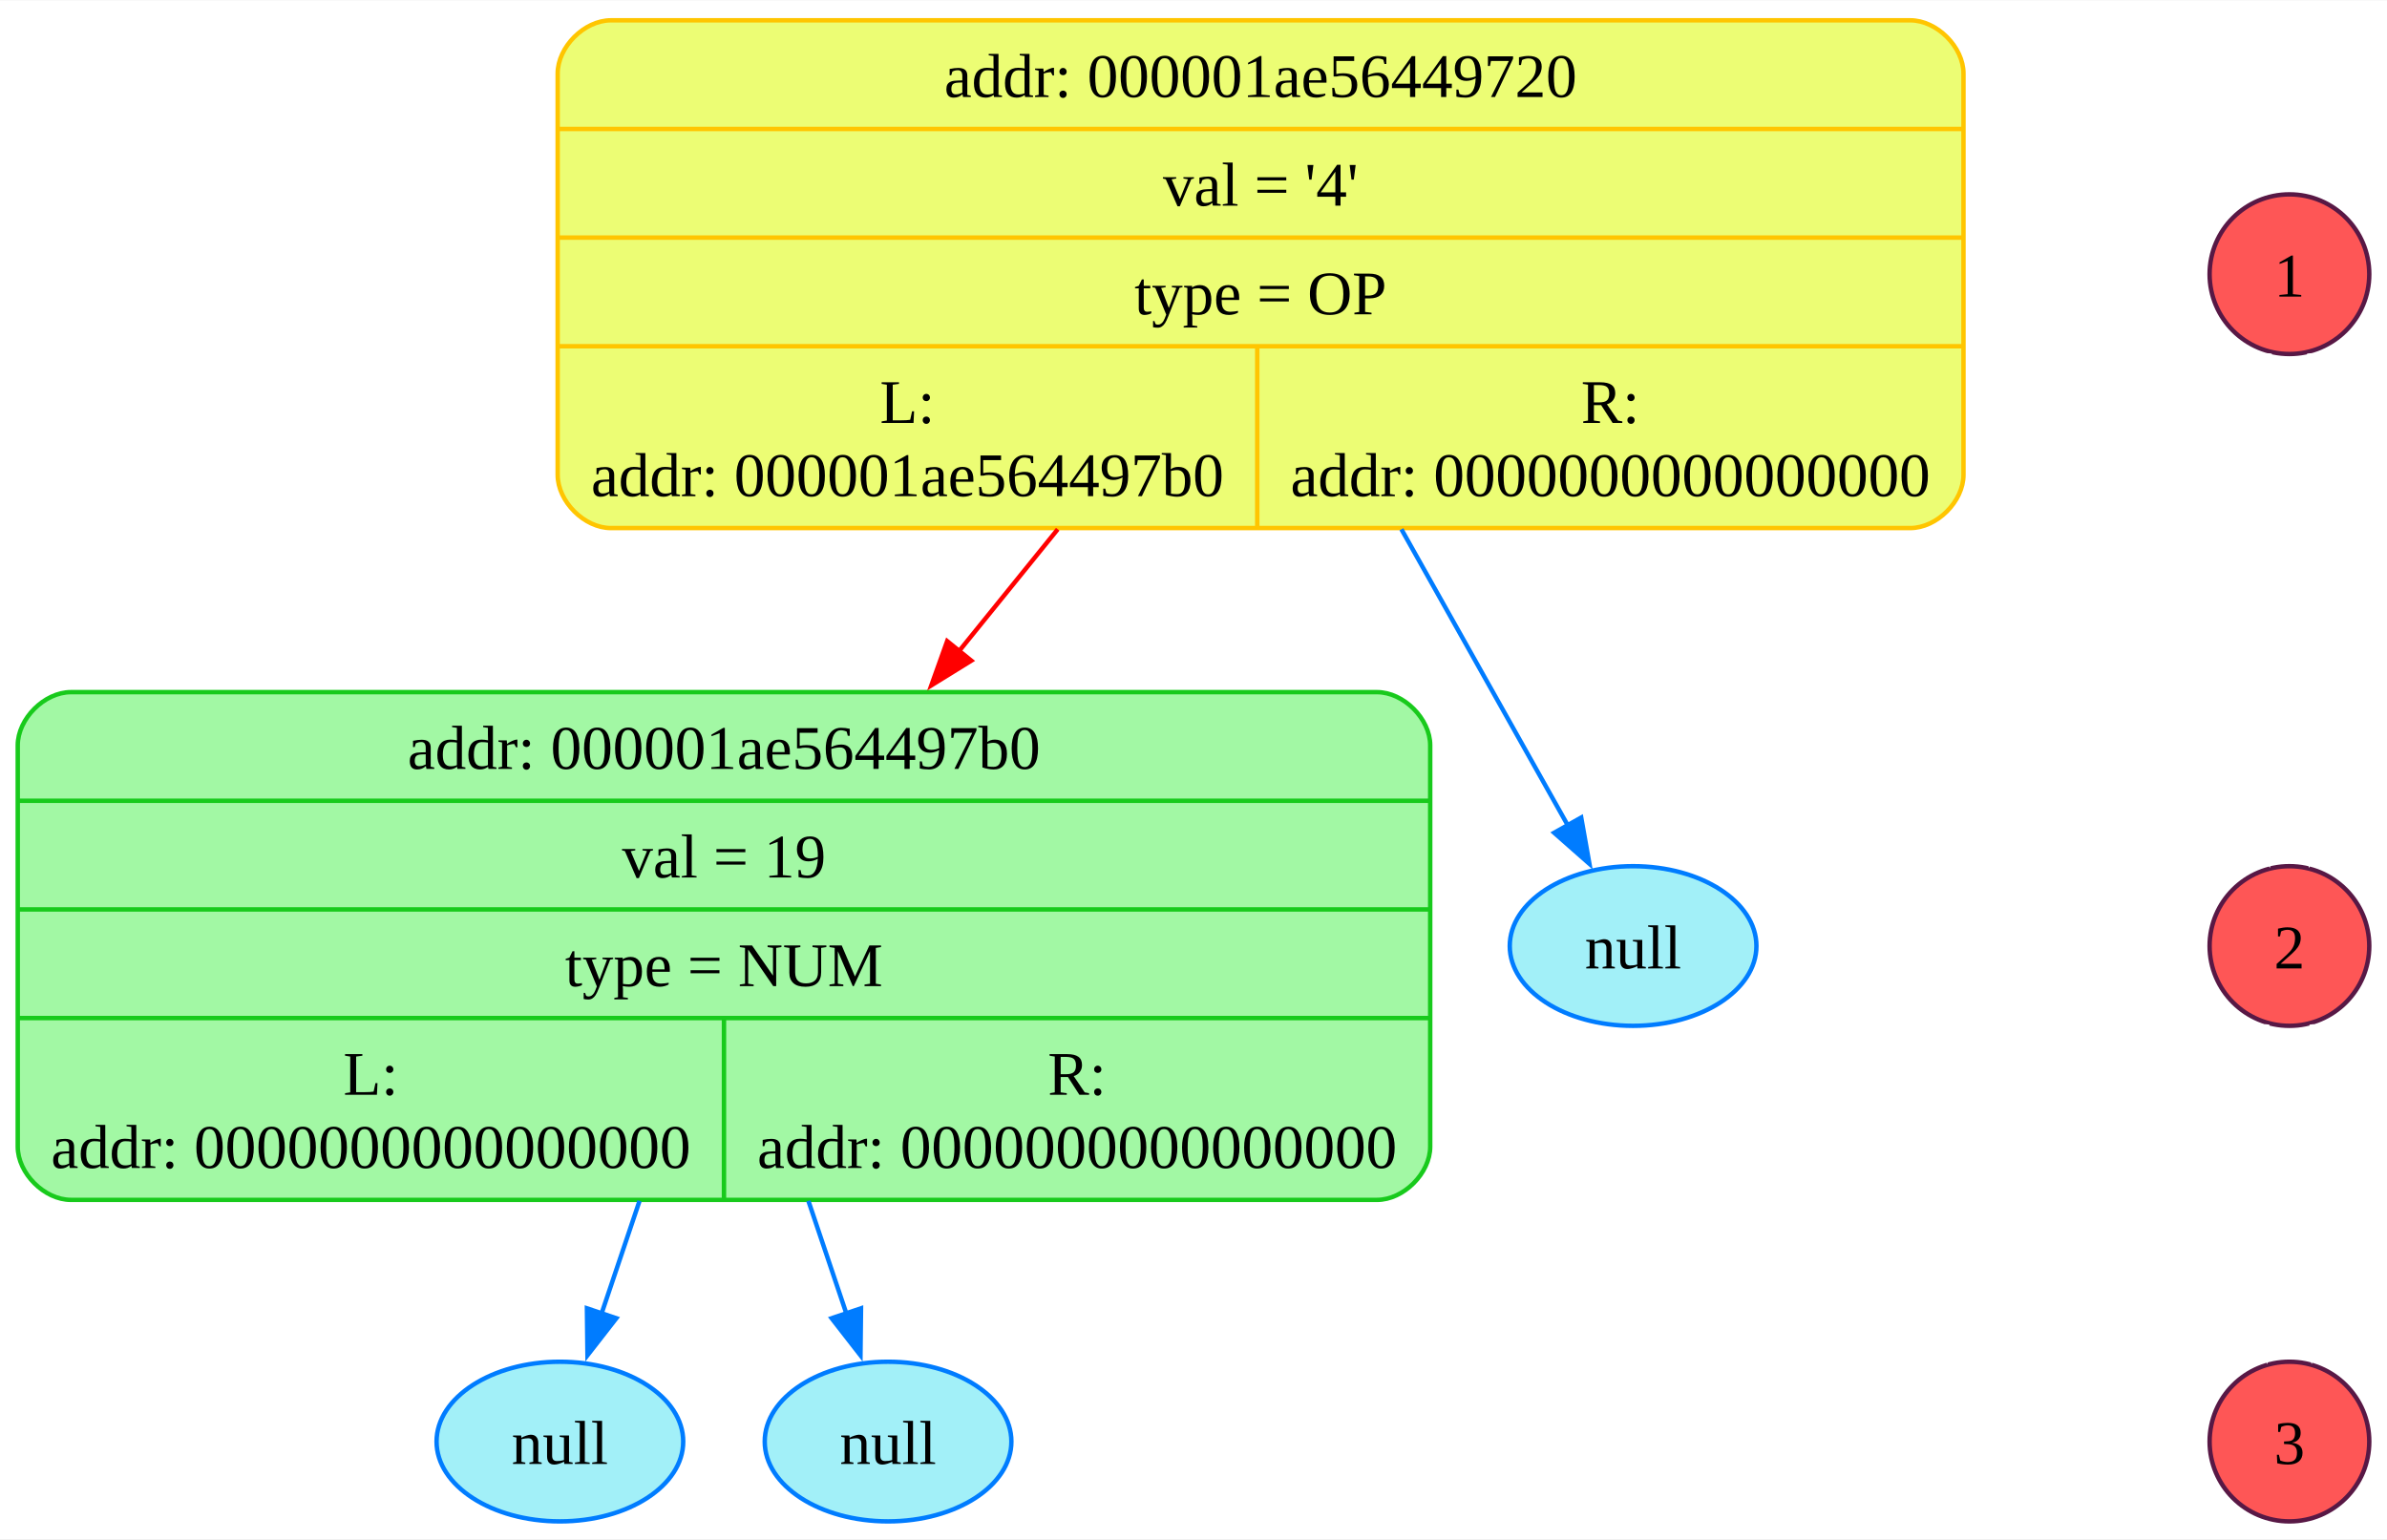
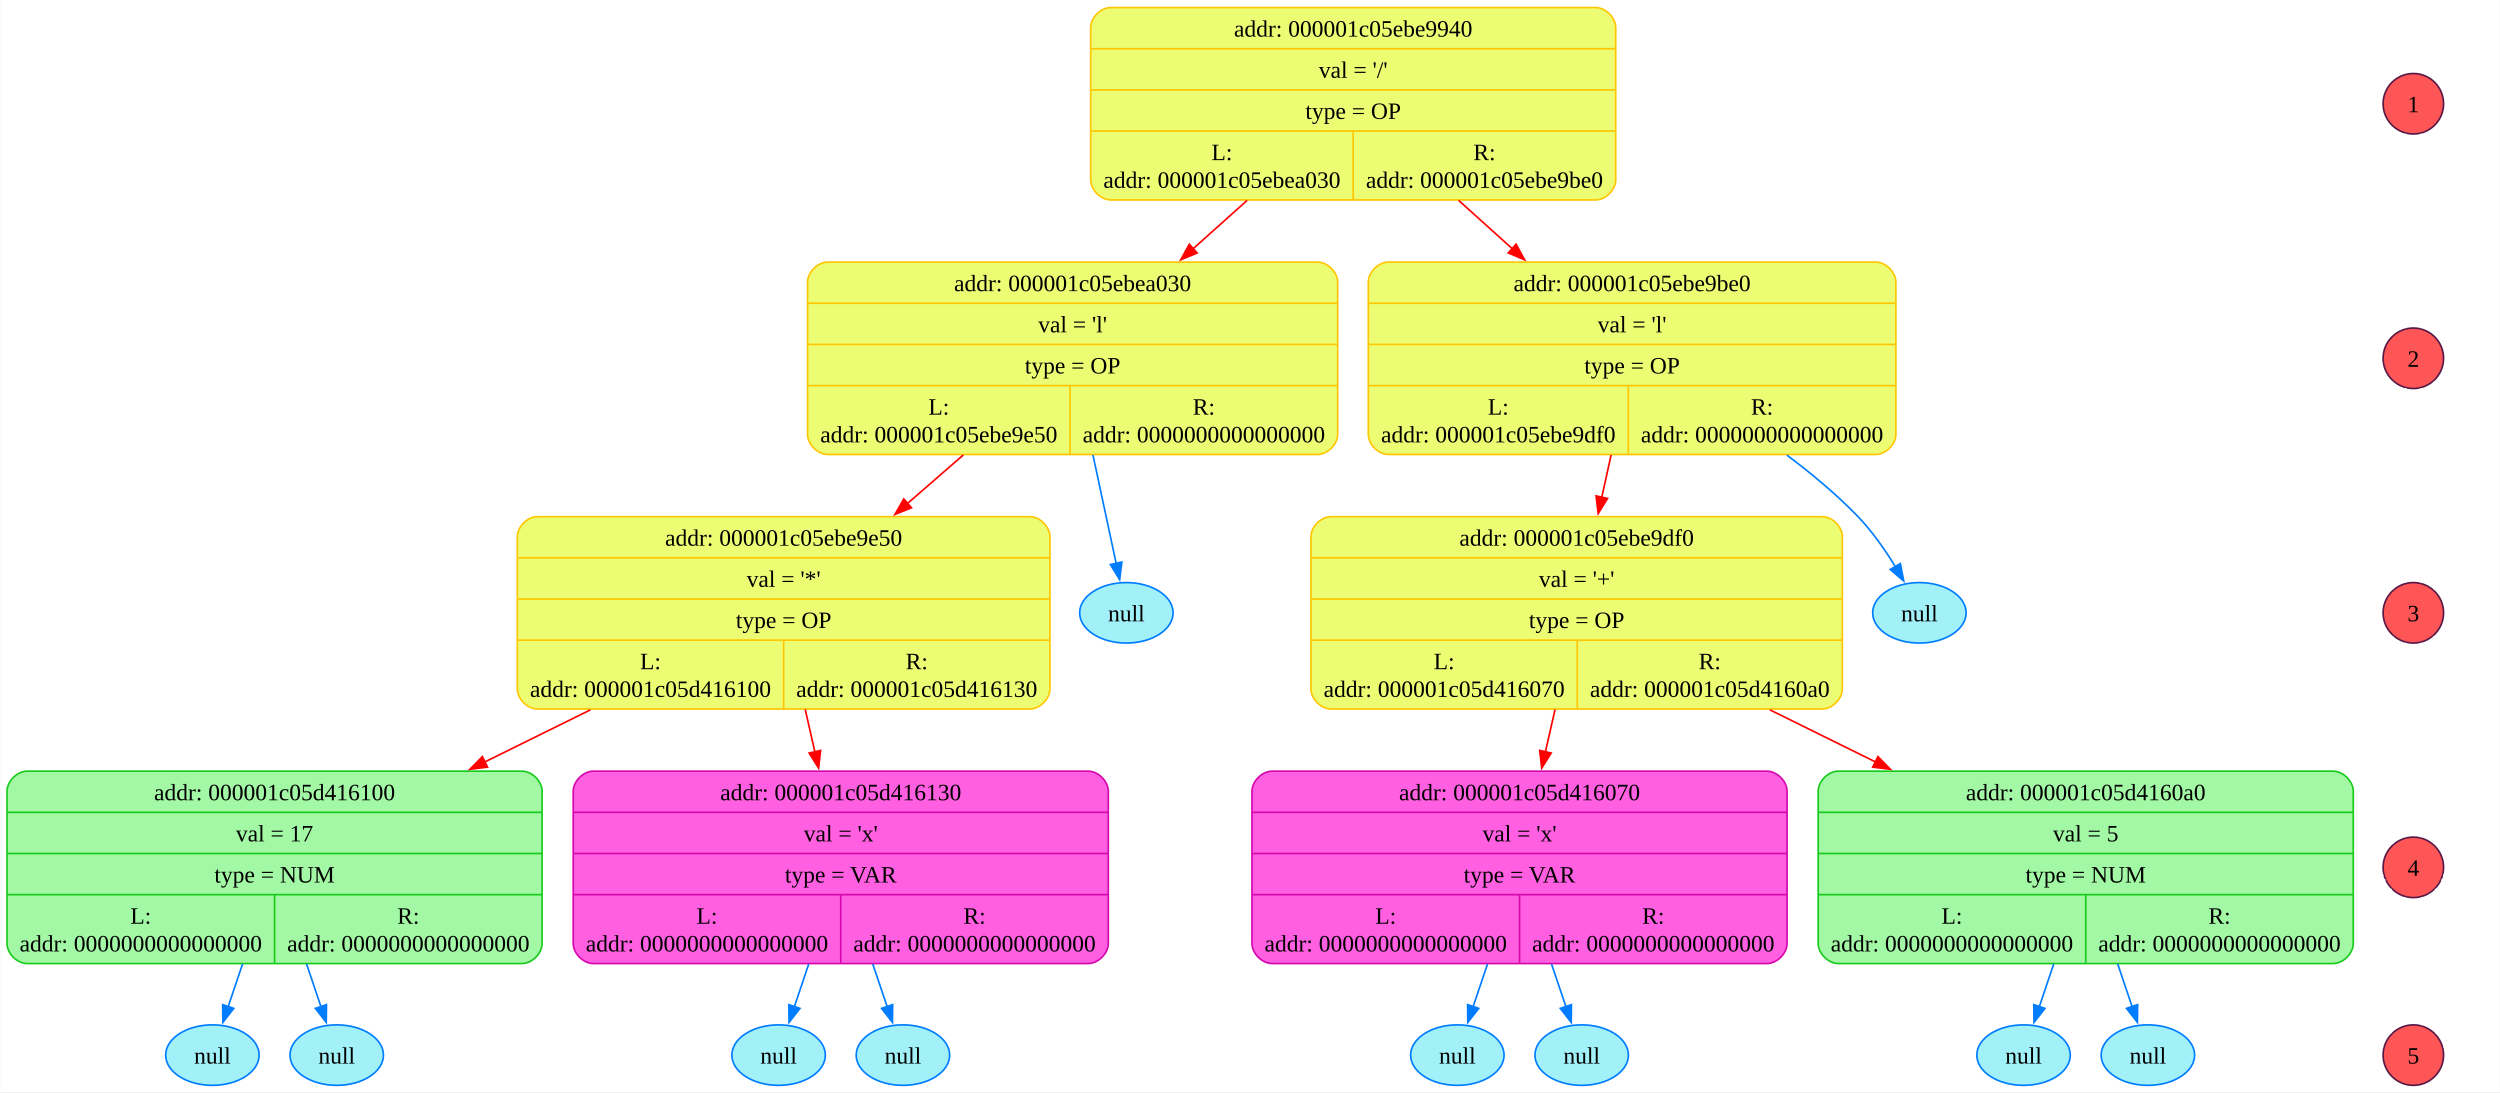
- <svg xmlns="http://www.w3.org/2000/svg" width="538pt" height="347pt" viewBox="0.00 0.00 538.25 347.00">
-   <g id="graph0" class="graph" transform="scale(1 1) rotate(0) translate(4 343)">
-     <polygon fill="white" stroke="none" points="-4,4 -4,-343 534.25,-343 534.25,4 -4,4" />
+ <svg xmlns="http://www.w3.org/2000/svg" width="1488pt" height="650pt" viewBox="0.00 0.00 1487.66 650.00">
+   <g id="graph0" class="graph" transform="scale(1 1) rotate(0) translate(4 646)">
+     <polygon fill="white" stroke="none" points="-4,4 -4,-646 1483.66,-646 1483.66,4 -4,4" />
    <g id="node1" class="node">
-       <path fill="#ecfd74" stroke="#ffc500" d="M133.75,-224C133.75,-224 426.75,-224 426.75,-224 432.75,-224 438.75,-230 438.75,-236 438.75,-236 438.75,-326.5 438.75,-326.5 438.75,-332.5 432.75,-338.5 426.75,-338.5 426.75,-338.5 133.75,-338.5 133.75,-338.5 127.75,-338.5 121.75,-332.5 121.75,-326.5 121.75,-326.5 121.75,-236 121.75,-236 121.75,-230 127.75,-224 133.75,-224" />
-       <text text-anchor="middle" x="280.25" y="-321.2" font-family="Times New Roman,serif" font-size="14.00">addr: 000001ae56449720</text>
-       <polyline fill="none" stroke="#ffc500" points="121.75,-314 438.75,-314" />
-       <text text-anchor="middle" x="280.25" y="-296.7" font-family="Times New Roman,serif" font-size="14.00">val = '4'</text>
-       <polyline fill="none" stroke="#ffc500" points="121.75,-289.5 438.75,-289.5" />
-       <text text-anchor="middle" x="280.25" y="-272.2" font-family="Times New Roman,serif" font-size="14.00">type = OP</text>
-       <polyline fill="none" stroke="#ffc500" points="121.75,-265 438.75,-265" />
-       <text text-anchor="middle" x="200.62" y="-247.7" font-family="Times New Roman,serif" font-size="14.00">L:</text>
-       <text text-anchor="middle" x="200.62" y="-231.2" font-family="Times New Roman,serif" font-size="14.00"> addr: 000001ae564497b0</text>
-       <polyline fill="none" stroke="#ffc500" points="279.5,-224 279.5,-265" />
-       <text text-anchor="middle" x="359.12" y="-247.7" font-family="Times New Roman,serif" font-size="14.00">R: </text>
-       <text text-anchor="middle" x="359.12" y="-231.2" font-family="Times New Roman,serif" font-size="14.00"> addr: 0000000000000000</text>
+       <path fill="#ecfd74" stroke="#ffc500" d="M657,-527C657,-527 945.5,-527 945.5,-527 951.5,-527 957.5,-533 957.5,-539 957.5,-539 957.5,-629.5 957.5,-629.5 957.5,-635.5 951.5,-641.5 945.5,-641.5 945.5,-641.5 657,-641.5 657,-641.5 651,-641.5 645,-635.5 645,-629.5 645,-629.5 645,-539 645,-539 645,-533 651,-527 657,-527" />
+       <text text-anchor="middle" x="801.25" y="-624.2" font-family="Times New Roman,serif" font-size="14.00">addr: 000001c05ebe9940</text>
+       <polyline fill="none" stroke="#ffc500" points="645,-617 957.5,-617" />
+       <text text-anchor="middle" x="801.25" y="-599.7" font-family="Times New Roman,serif" font-size="14.00">val = '/'</text>
+       <polyline fill="none" stroke="#ffc500" points="645,-592.5 957.5,-592.5" />
+       <text text-anchor="middle" x="801.25" y="-575.2" font-family="Times New Roman,serif" font-size="14.00">type = OP</text>
+       <polyline fill="none" stroke="#ffc500" points="645,-568 957.5,-568" />
+       <text text-anchor="middle" x="723.12" y="-550.7" font-family="Times New Roman,serif" font-size="14.00">L:</text>
+       <text text-anchor="middle" x="723.12" y="-534.2" font-family="Times New Roman,serif" font-size="14.00"> addr: 000001c05ebea030</text>
+       <polyline fill="none" stroke="#ffc500" points="801.25,-527 801.25,-568" />
+       <text text-anchor="middle" x="879.38" y="-550.7" font-family="Times New Roman,serif" font-size="14.00">R: </text>
+       <text text-anchor="middle" x="879.38" y="-534.2" font-family="Times New Roman,serif" font-size="14.00"> addr: 000001c05ebe9be0</text>
    </g>
    <g id="node4" class="node">
+       <path fill="#ecfd74" stroke="#ffc500" d="M488.5,-375.5C488.5,-375.5 780,-375.5 780,-375.5 786,-375.5 792,-381.5 792,-387.5 792,-387.5 792,-478 792,-478 792,-484 786,-490 780,-490 780,-490 488.5,-490 488.5,-490 482.5,-490 476.5,-484 476.5,-478 476.5,-478 476.5,-387.5 476.5,-387.5 476.5,-381.5 482.5,-375.5 488.5,-375.5" />
+       <text text-anchor="middle" x="634.25" y="-472.7" font-family="Times New Roman,serif" font-size="14.00">addr: 000001c05ebea030</text>
+       <polyline fill="none" stroke="#ffc500" points="476.5,-465.5 792,-465.5" />
+       <text text-anchor="middle" x="634.25" y="-448.2" font-family="Times New Roman,serif" font-size="14.00">val = 'l'</text>
+       <polyline fill="none" stroke="#ffc500" points="476.5,-441 792,-441" />
+       <text text-anchor="middle" x="634.25" y="-423.7" font-family="Times New Roman,serif" font-size="14.00">type = OP</text>
+       <polyline fill="none" stroke="#ffc500" points="476.5,-416.5 792,-416.5" />
+       <text text-anchor="middle" x="554.62" y="-399.2" font-family="Times New Roman,serif" font-size="14.00">L:</text>
+       <text text-anchor="middle" x="554.62" y="-382.7" font-family="Times New Roman,serif" font-size="14.00"> addr: 000001c05ebe9e50</text>
+       <polyline fill="none" stroke="#ffc500" points="632.75,-375.5 632.75,-416.5" />
+       <text text-anchor="middle" x="712.38" y="-399.2" font-family="Times New Roman,serif" font-size="14.00">R: </text>
+       <text text-anchor="middle" x="712.38" y="-382.7" font-family="Times New Roman,serif" font-size="14.00"> addr: 0000000000000000</text>
+     </g>
+     <g id="edge2" class="edge">
+       <path fill="none" stroke="#ff0000" d="M738.11,-526.73C727.62,-517.34 716.67,-507.53 705.98,-497.96" />
+       <polygon fill="#ff0000" stroke="#ff0000" points="708.39,-495.42 698.6,-491.36 703.72,-500.64 708.39,-495.42" />
+     </g>
+     <g id="node5" class="node">
+       <path fill="#ecfd74" stroke="#ffc500" d="M822.25,-375.5C822.25,-375.5 1112.25,-375.5 1112.25,-375.5 1118.25,-375.5 1124.25,-381.5 1124.25,-387.5 1124.25,-387.5 1124.25,-478 1124.25,-478 1124.25,-484 1118.25,-490 1112.25,-490 1112.25,-490 822.25,-490 822.25,-490 816.25,-490 810.25,-484 810.25,-478 810.25,-478 810.25,-387.5 810.25,-387.5 810.25,-381.5 816.25,-375.5 822.25,-375.5" />
+       <text text-anchor="middle" x="967.25" y="-472.7" font-family="Times New Roman,serif" font-size="14.00">addr: 000001c05ebe9be0</text>
+       <polyline fill="none" stroke="#ffc500" points="810.25,-465.5 1124.25,-465.5" />
+       <text text-anchor="middle" x="967.25" y="-448.2" font-family="Times New Roman,serif" font-size="14.00">val = 'l'</text>
+       <polyline fill="none" stroke="#ffc500" points="810.25,-441 1124.25,-441" />
+       <text text-anchor="middle" x="967.25" y="-423.7" font-family="Times New Roman,serif" font-size="14.00">type = OP</text>
+       <polyline fill="none" stroke="#ffc500" points="810.25,-416.5 1124.25,-416.5" />
+       <text text-anchor="middle" x="887.62" y="-399.2" font-family="Times New Roman,serif" font-size="14.00">L:</text>
+       <text text-anchor="middle" x="887.62" y="-382.7" font-family="Times New Roman,serif" font-size="14.00"> addr: 000001c05ebe9df0</text>
+       <polyline fill="none" stroke="#ffc500" points="965,-375.5 965,-416.5" />
+       <text text-anchor="middle" x="1044.62" y="-399.2" font-family="Times New Roman,serif" font-size="14.00">R: </text>
+       <text text-anchor="middle" x="1044.62" y="-382.7" font-family="Times New Roman,serif" font-size="14.00"> addr: 0000000000000000</text>
+     </g>
+     <g id="edge3" class="edge">
+       <path fill="none" stroke="#ff0000" d="M864.01,-526.73C874.44,-517.34 885.33,-507.53 895.95,-497.96" />
+       <polygon fill="#ff0000" stroke="#ff0000" points="898.19,-500.66 903.28,-491.36 893.51,-495.45 898.19,-500.66" />
+     </g>
+     <g id="node2" class="node">
+       <ellipse fill="#fe5656" stroke="#581845" cx="1432.25" cy="-584.25" rx="18" ry="18" />
+       <text text-anchor="middle" x="1432.25" y="-579.2" font-family="Times New Roman,serif" font-size="14.00">1</text>
+     </g>
+     <g id="node3" class="node">
+       <ellipse fill="#fe5656" stroke="#581845" cx="1432.25" cy="-432.75" rx="18" ry="18" />
+       <text text-anchor="middle" x="1432.25" y="-427.7" font-family="Times New Roman,serif" font-size="14.00">2</text>
+     </g>
+     <g id="edge1" class="edge">
+       <path fill="none" stroke="white" d="M1427.79,-566.39C1425.09,-540.91 1424.78,-492.3 1426.86,-461.53" />
+       <polygon fill="white" stroke="white" points="1430.33,-462.09 1427.69,-451.83 1423.35,-461.49 1430.33,-462.09" />
+     </g>
+     <g id="edge4" class="edge">
+       <path fill="none" stroke="white" d="M1436.71,-566.39C1439.41,-540.91 1439.72,-492.3 1437.64,-461.53" />
+       <polygon fill="white" stroke="white" points="1441.15,-461.49 1436.81,-451.83 1434.17,-462.09 1441.15,-461.49" />
+     </g>
+     <g id="node6" class="node">
+       <ellipse fill="#fe5656" stroke="#581845" cx="1432.25" cy="-281.25" rx="18" ry="18" />
+       <text text-anchor="middle" x="1432.25" y="-276.2" font-family="Times New Roman,serif" font-size="14.00">3</text>
+     </g>
+     <g id="edge5" class="edge">
+       <path fill="none" stroke="white" d="M1420.21,-418.74C1410.46,-393.55 1409.4,-337.76 1417,-305.85" />
+       <polygon fill="white" stroke="white" points="1420.33,-306.94 1419.9,-296.36 1413.64,-304.9 1420.33,-306.94" />
+     </g>
+     <g id="edge8" class="edge">
+       <path fill="none" stroke="white" d="M1427.79,-414.89C1425.09,-389.41 1424.78,-340.8 1426.86,-310.03" />
+       <polygon fill="white" stroke="white" points="1430.33,-310.59 1427.69,-300.33 1423.35,-309.99 1430.33,-310.59" />
+     </g>
+     <g id="edge21" class="edge">
+       <path fill="none" stroke="white" d="M1436.71,-414.89C1439.41,-389.41 1439.72,-340.8 1437.64,-310.03" />
+       <polygon fill="white" stroke="white" points="1441.15,-309.99 1436.81,-300.33 1434.17,-310.59 1441.15,-309.99" />
+     </g>
+     <g id="edge24" class="edge">
+       <path fill="none" stroke="white" d="M1444.29,-418.74C1454.04,-393.55 1455.1,-337.76 1447.5,-305.85" />
+       <polygon fill="white" stroke="white" points="1450.86,-304.9 1444.6,-296.36 1444.17,-306.94 1450.86,-304.9" />
+     </g>
+     <g id="node7" class="node">
+       <path fill="#ecfd74" stroke="#ffc500" d="M315.75,-224C315.75,-224 608.75,-224 608.75,-224 614.75,-224 620.75,-230 620.75,-236 620.75,-236 620.75,-326.5 620.75,-326.5 620.75,-332.5 614.75,-338.5 608.75,-338.5 608.75,-338.5 315.75,-338.5 315.75,-338.5 309.75,-338.5 303.75,-332.5 303.75,-326.5 303.75,-326.5 303.75,-236 303.75,-236 303.75,-230 309.75,-224 315.75,-224" />
+       <text text-anchor="middle" x="462.25" y="-321.2" font-family="Times New Roman,serif" font-size="14.00">addr: 000001c05ebe9e50</text>
+       <polyline fill="none" stroke="#ffc500" points="303.75,-314 620.75,-314" />
+       <text text-anchor="middle" x="462.25" y="-296.7" font-family="Times New Roman,serif" font-size="14.00">val = '*'</text>
+       <polyline fill="none" stroke="#ffc500" points="303.75,-289.5 620.75,-289.5" />
+       <text text-anchor="middle" x="462.25" y="-272.2" font-family="Times New Roman,serif" font-size="14.00">type = OP</text>
+       <polyline fill="none" stroke="#ffc500" points="303.75,-265 620.75,-265" />
+       <text text-anchor="middle" x="383" y="-247.7" font-family="Times New Roman,serif" font-size="14.00">L:</text>
+       <text text-anchor="middle" x="383" y="-231.2" font-family="Times New Roman,serif" font-size="14.00"> addr: 000001c05d416100</text>
+       <polyline fill="none" stroke="#ffc500" points="462.25,-224 462.25,-265" />
+       <text text-anchor="middle" x="541.5" y="-247.7" font-family="Times New Roman,serif" font-size="14.00">R: </text>
+       <text text-anchor="middle" x="541.5" y="-231.2" font-family="Times New Roman,serif" font-size="14.00"> addr: 000001c05d416130</text>
+     </g>
+     <g id="edge6" class="edge">
+       <path fill="none" stroke="#ff0000" d="M569.22,-375.23C558.31,-365.74 546.91,-355.84 535.8,-346.18" />
+       <polygon fill="#ff0000" stroke="#ff0000" points="538.35,-343.76 528.51,-339.84 533.76,-349.04 538.35,-343.76" />
+     </g>
+     <g id="node8" class="node">
+       <ellipse fill="#a2f0f8" stroke="#007cff" cx="666.25" cy="-281.25" rx="27.81" ry="18" />
+       <text text-anchor="middle" x="666.25" y="-276.2" font-family="Times New Roman,serif" font-size="14.00"> null</text>
+     </g>
+     <g id="edge7" class="edge">
+       <path fill="none" stroke="#007cff" d="M646.35,-375.23C651.08,-353.12 656.3,-328.74 660.2,-310.49" />
+       <polygon fill="#007cff" stroke="#007cff" points="663.58,-311.47 662.25,-300.95 656.73,-310 663.58,-311.47" />
+     </g>
+     <g id="node17" class="node">
+       <path fill="#ecfd74" stroke="#ffc500" d="M788.12,-224C788.12,-224 1080.38,-224 1080.38,-224 1086.38,-224 1092.38,-230 1092.38,-236 1092.38,-236 1092.38,-326.5 1092.38,-326.5 1092.38,-332.5 1086.38,-338.5 1080.38,-338.5 1080.38,-338.5 788.12,-338.5 788.12,-338.5 782.12,-338.5 776.12,-332.5 776.12,-326.5 776.12,-326.5 776.12,-236 776.12,-236 776.12,-230 782.12,-224 788.12,-224" />
+       <text text-anchor="middle" x="934.25" y="-321.2" font-family="Times New Roman,serif" font-size="14.00">addr: 000001c05ebe9df0</text>
+       <polyline fill="none" stroke="#ffc500" points="776.12,-314 1092.38,-314" />
+       <text text-anchor="middle" x="934.25" y="-296.7" font-family="Times New Roman,serif" font-size="14.00">val = '+'</text>
+       <polyline fill="none" stroke="#ffc500" points="776.12,-289.5 1092.38,-289.5" />
+       <text text-anchor="middle" x="934.25" y="-272.2" font-family="Times New Roman,serif" font-size="14.00">type = OP</text>
+       <polyline fill="none" stroke="#ffc500" points="776.12,-265 1092.38,-265" />
+       <text text-anchor="middle" x="855.38" y="-247.7" font-family="Times New Roman,serif" font-size="14.00">L:</text>
+       <text text-anchor="middle" x="855.38" y="-231.2" font-family="Times New Roman,serif" font-size="14.00"> addr: 000001c05d416070</text>
+       <polyline fill="none" stroke="#ffc500" points="934.62,-224 934.62,-265" />
+       <text text-anchor="middle" x="1013.5" y="-247.7" font-family="Times New Roman,serif" font-size="14.00">R: </text>
+       <text text-anchor="middle" x="1013.5" y="-231.2" font-family="Times New Roman,serif" font-size="14.00"> addr: 000001c05d4160a0</text>
+     </g>
+     <g id="edge22" class="edge">
+       <path fill="none" stroke="#ff0000" d="M954.77,-375.23C952.95,-366.95 951.05,-358.35 949.18,-349.88" />
+       <polygon fill="#ff0000" stroke="#ff0000" points="952.64,-349.34 947.07,-340.33 945.81,-350.85 952.64,-349.34" />
+     </g>
+     <g id="node18" class="node">
+       <ellipse fill="#a2f0f8" stroke="#007cff" cx="1138.25" cy="-281.25" rx="27.81" ry="18" />
+       <text text-anchor="middle" x="1138.25" y="-276.2" font-family="Times New Roman,serif" font-size="14.00"> null</text>
+     </g>
+     <g id="edge23" class="edge">
+       <path fill="none" stroke="#007cff" d="M1059.36,-375.13C1074.17,-364.07 1088.72,-351.88 1101.25,-339 1109.98,-330.02 1117.85,-318.69 1124.07,-308.52" />
+       <polygon fill="#007cff" stroke="#007cff" points="1126.92,-310.57 1128.94,-300.17 1120.88,-307.05 1126.92,-310.57" />
+     </g>
+     <g id="node9" class="node">
+       <ellipse fill="#fe5656" stroke="#581845" cx="1432.25" cy="-129.75" rx="18" ry="18" />
+       <text text-anchor="middle" x="1432.25" y="-124.7" font-family="Times New Roman,serif" font-size="14.00">4</text>
+     </g>
+     <g id="edge9" class="edge">
+       <path fill="none" stroke="white" d="M1420.21,-267.24C1410.46,-242.05 1409.4,-186.26 1417,-154.35" />
+       <polygon fill="white" stroke="white" points="1420.33,-155.44 1419.9,-144.86 1413.64,-153.4 1420.33,-155.44" />
+     </g>
+     <g id="edge12" class="edge">
+       <path fill="none" stroke="white" d="M1427.79,-263.39C1425.09,-237.91 1424.78,-189.3 1426.86,-158.53" />
+       <polygon fill="white" stroke="white" points="1430.33,-159.09 1427.69,-148.83 1423.35,-158.49 1430.33,-159.09" />
+     </g>
+     <g id="edge25" class="edge">
+       <path fill="none" stroke="white" d="M1436.71,-263.39C1439.41,-237.91 1439.72,-189.3 1437.64,-158.53" />
+       <polygon fill="white" stroke="white" points="1441.15,-158.49 1436.81,-148.83 1434.17,-159.09 1441.15,-158.49" />
+     </g>
+     <g id="edge28" class="edge">
+       <path fill="none" stroke="white" d="M1444.29,-267.24C1454.04,-242.05 1455.1,-186.26 1447.5,-154.35" />
+       <polygon fill="white" stroke="white" points="1450.86,-153.4 1444.6,-144.86 1444.17,-155.44 1450.86,-153.4" />
+     </g>
+     <g id="node10" class="node">
      <path fill="#a2f8a4" stroke="#18ca1c" d="M12,-72.5C12,-72.5 306.5,-72.5 306.5,-72.5 312.5,-72.5 318.5,-78.5 318.5,-84.5 318.5,-84.5 318.5,-175 318.5,-175 318.5,-181 312.5,-187 306.5,-187 306.5,-187 12,-187 12,-187 6,-187 0,-181 0,-175 0,-175 0,-84.5 0,-84.5 0,-78.5 6,-72.5 12,-72.5" />
-       <text text-anchor="middle" x="159.25" y="-169.7" font-family="Times New Roman,serif" font-size="14.00">addr: 000001ae564497b0</text>
+       <text text-anchor="middle" x="159.25" y="-169.7" font-family="Times New Roman,serif" font-size="14.00">addr: 000001c05d416100</text>
      <polyline fill="none" stroke="#18ca1c" points="0,-162.5 318.5,-162.5" />
-       <text text-anchor="middle" x="159.25" y="-145.2" font-family="Times New Roman,serif" font-size="14.00">val = 19</text>
+       <text text-anchor="middle" x="159.25" y="-145.2" font-family="Times New Roman,serif" font-size="14.00">val = 17</text>
      <polyline fill="none" stroke="#18ca1c" points="0,-138 318.5,-138" />
      <text text-anchor="middle" x="159.25" y="-120.7" font-family="Times New Roman,serif" font-size="14.00">type = NUM</text>
      <polyline fill="none" stroke="#18ca1c" points="0,-113.5 318.5,-113.5" />
      <text text-anchor="middle" x="79.62" y="-96.2" font-family="Times New Roman,serif" font-size="14.00">L:</text>
      <text text-anchor="middle" x="79.62" y="-79.7" font-family="Times New Roman,serif" font-size="14.00"> addr: 0000000000000000</text>
      <polyline fill="none" stroke="#18ca1c" points="159.25,-72.5 159.25,-113.5" />
      <text text-anchor="middle" x="238.88" y="-96.2" font-family="Times New Roman,serif" font-size="14.00">R: </text>
      <text text-anchor="middle" x="238.88" y="-79.7" font-family="Times New Roman,serif" font-size="14.00"> addr: 0000000000000000</text>
    </g>
-     <g id="edge2" class="edge">
-       <path fill="none" stroke="#ff0000" d="M234.51,-223.73C227.2,-214.71 219.59,-205.31 212.14,-196.1" />
-       <polygon fill="#ff0000" stroke="#ff0000" points="215.02,-194.1 206.01,-188.53 209.58,-198.5 215.02,-194.1" />
-     </g>
-     <g id="node5" class="node">
-       <ellipse fill="#a2f0f8" stroke="#007cff" cx="364.25" cy="-129.75" rx="27.81" ry="18" />
-       <text text-anchor="middle" x="364.25" y="-124.7" font-family="Times New Roman,serif" font-size="14.00"> null</text>
-     </g>
-     <g id="edge3" class="edge">
-       <path fill="none" stroke="#007cff" d="M312.01,-223.73C324.9,-200.78 339.17,-175.39 349.53,-156.95" />
-       <polygon fill="#007cff" stroke="#007cff" points="352.55,-158.72 354.4,-148.29 346.45,-155.29 352.55,-158.72" />
-     </g>
-     <g id="node2" class="node">
-       <ellipse fill="#fe5656" stroke="#581845" cx="512.25" cy="-281.25" rx="18" ry="18" />
-       <text text-anchor="middle" x="512.25" y="-276.2" font-family="Times New Roman,serif" font-size="14.00">1</text>
-     </g>
-     <g id="node3" class="node">
-       <ellipse fill="#fe5656" stroke="#581845" cx="512.25" cy="-129.75" rx="18" ry="18" />
-       <text text-anchor="middle" x="512.25" y="-124.7" font-family="Times New Roman,serif" font-size="14.00">2</text>
-     </g>
-     <g id="edge1" class="edge">
-       <path fill="none" stroke="white" d="M507.79,-263.39C505.09,-237.91 504.78,-189.3 506.86,-158.53" />
-       <polygon fill="white" stroke="white" points="510.33,-159.09 507.69,-148.83 503.35,-158.49 510.33,-159.09" />
-     </g>
-     <g id="edge4" class="edge">
-       <path fill="none" stroke="white" d="M516.71,-263.39C519.41,-237.91 519.72,-189.3 517.64,-158.53" />
-       <polygon fill="white" stroke="white" points="521.15,-158.49 516.81,-148.83 514.17,-159.09 521.15,-158.49" />
-     </g>
-     <g id="node6" class="node">
-       <ellipse fill="#fe5656" stroke="#581845" cx="512.25" cy="-18" rx="18" ry="18" />
-       <text text-anchor="middle" x="512.25" y="-12.95" font-family="Times New Roman,serif" font-size="14.00">3</text>
-     </g>
-     <g id="edge5" class="edge">
-       <path fill="none" stroke="white" d="M507.24,-112.08C505.29,-94.74 504.98,-67.28 506.3,-46.68" />
-       <polygon fill="white" stroke="white" points="509.76,-47.24 507.13,-36.97 502.79,-46.64 509.76,-47.24" />
-     </g>
-     <g id="edge8" class="edge">
-       <path fill="none" stroke="white" d="M517.26,-112.08C519.21,-94.74 519.52,-67.28 518.2,-46.68" />
-       <polygon fill="white" stroke="white" points="521.71,-46.64 517.37,-36.97 514.74,-47.24 521.71,-46.64" />
-     </g>
-     <g id="node7" class="node">
+     <g id="edge10" class="edge">
+       <path fill="none" stroke="#ff0000" d="M347.27,-223.52C326.69,-213.37 305.16,-202.74 284.32,-192.46" />
+       <polygon fill="#ff0000" stroke="#ff0000" points="286.03,-189.4 275.51,-188.11 282.93,-195.68 286.03,-189.4" />
+     </g>
+     <g id="node11" class="node">
+       <path fill="#ff5fe0" stroke="#d408ac" d="M349,-72.5C349,-72.5 643.5,-72.5 643.5,-72.5 649.5,-72.5 655.5,-78.5 655.5,-84.5 655.5,-84.5 655.5,-175 655.5,-175 655.5,-181 649.5,-187 643.5,-187 643.5,-187 349,-187 349,-187 343,-187 337,-181 337,-175 337,-175 337,-84.5 337,-84.5 337,-78.5 343,-72.5 349,-72.5" />
+       <text text-anchor="middle" x="496.25" y="-169.7" font-family="Times New Roman,serif" font-size="14.00">addr: 000001c05d416130</text>
+       <polyline fill="none" stroke="#d408ac" points="337,-162.5 655.5,-162.5" />
+       <text text-anchor="middle" x="496.25" y="-145.2" font-family="Times New Roman,serif" font-size="14.00">val = 'x'</text>
+       <polyline fill="none" stroke="#d408ac" points="337,-138 655.5,-138" />
+       <text text-anchor="middle" x="496.25" y="-120.7" font-family="Times New Roman,serif" font-size="14.00">type = VAR</text>
+       <polyline fill="none" stroke="#d408ac" points="337,-113.5 655.5,-113.5" />
+       <text text-anchor="middle" x="416.62" y="-96.2" font-family="Times New Roman,serif" font-size="14.00">L:</text>
+       <text text-anchor="middle" x="416.62" y="-79.7" font-family="Times New Roman,serif" font-size="14.00"> addr: 0000000000000000</text>
+       <polyline fill="none" stroke="#d408ac" points="496.25,-72.5 496.25,-113.5" />
+       <text text-anchor="middle" x="575.88" y="-96.2" font-family="Times New Roman,serif" font-size="14.00">R: </text>
+       <text text-anchor="middle" x="575.88" y="-79.7" font-family="Times New Roman,serif" font-size="14.00"> addr: 0000000000000000</text>
+     </g>
+     <g id="edge11" class="edge">
+       <path fill="none" stroke="#ff0000" d="M475.1,-223.73C476.99,-215.45 478.94,-206.85 480.87,-198.38" />
+       <polygon fill="#ff0000" stroke="#ff0000" points="484.24,-199.35 483.04,-188.83 477.41,-197.8 484.24,-199.35" />
+     </g>
+     <g id="node12" class="node">
+       <ellipse fill="#fe5656" stroke="#581845" cx="1432.25" cy="-18" rx="18" ry="18" />
+       <text text-anchor="middle" x="1432.25" y="-12.95" font-family="Times New Roman,serif" font-size="14.00">5</text>
+     </g>
+     <g id="edge13" class="edge">
+       <path fill="none" stroke="white" d="M1414.42,-125.35C1378.69,-110.46 1375.51,-50.84 1404.87,-27.98" />
+       <polygon fill="white" stroke="white" points="1406.32,-31.18 1413.21,-23.13 1402.8,-25.13 1406.32,-31.18" />
+     </g>
+     <g id="edge16" class="edge">
+       <path fill="none" stroke="white" d="M1415.56,-122.53C1395.64,-105.64 1393.16,-58.49 1408.14,-34.08" />
+       <polygon fill="white" stroke="white" points="1410.66,-36.52 1414.35,-26.59 1405.27,-32.05 1410.66,-36.52" />
+     </g>
+     <g id="edge17" class="edge">
+       <path fill="none" stroke="white" d="M1419.14,-117C1411.02,-99.02 1409.83,-64.32 1415.55,-41.42" />
+       <polygon fill="white" stroke="white" points="1418.82,-42.69 1418.69,-32.09 1412.18,-40.45 1418.82,-42.69" />
+     </g>
+     <g id="edge20" class="edge">
+       <path fill="none" stroke="white" d="M1427.24,-112.08C1425.29,-94.74 1424.98,-67.28 1426.3,-46.68" />
+       <polygon fill="white" stroke="white" points="1429.76,-47.24 1427.13,-36.97 1422.79,-46.64 1429.76,-47.24" />
+     </g>
+     <g id="edge29" class="edge">
+       <path fill="none" stroke="white" d="M1437.26,-112.08C1439.21,-94.74 1439.52,-67.28 1438.2,-46.68" />
+       <polygon fill="white" stroke="white" points="1441.71,-46.64 1437.37,-36.97 1434.74,-47.24 1441.71,-46.64" />
+     </g>
+     <g id="edge32" class="edge">
+       <path fill="none" stroke="white" d="M1445.36,-117C1453.48,-99.02 1454.67,-64.32 1448.95,-41.42" />
+       <polygon fill="white" stroke="white" points="1452.32,-40.45 1445.81,-32.09 1445.68,-42.69 1452.32,-40.45" />
+     </g>
+     <g id="edge33" class="edge">
+       <path fill="none" stroke="white" d="M1448.94,-122.53C1468.86,-105.64 1471.34,-58.49 1456.36,-34.08" />
+       <polygon fill="white" stroke="white" points="1459.23,-32.05 1450.15,-26.59 1453.84,-36.52 1459.23,-32.05" />
+     </g>
+     <g id="edge36" class="edge">
+       <path fill="none" stroke="white" d="M1450.08,-125.35C1485.81,-110.46 1488.99,-50.84 1459.63,-27.98" />
+       <polygon fill="white" stroke="white" points="1461.7,-25.13 1451.29,-23.13 1458.18,-31.18 1461.7,-25.13" />
+     </g>
+     <g id="node13" class="node">
      <ellipse fill="#a2f0f8" stroke="#007cff" cx="122.25" cy="-18" rx="27.81" ry="18" />
      <text text-anchor="middle" x="122.25" y="-12.95" font-family="Times New Roman,serif" font-size="14.00"> null</text>
    </g>
-     <g id="edge6" class="edge">
+     <g id="edge14" class="edge">
      <path fill="none" stroke="#007cff" d="M140.21,-72.27C137.21,-63.37 134.23,-54.54 131.59,-46.69" />
      <polygon fill="#007cff" stroke="#007cff" points="134.98,-45.81 128.47,-37.45 128.35,-48.05 134.98,-45.81" />
    </g>
-     <g id="node8" class="node">
+     <g id="node14" class="node">
      <ellipse fill="#a2f0f8" stroke="#007cff" cx="196.25" cy="-18" rx="27.81" ry="18" />
      <text text-anchor="middle" x="196.25" y="-12.95" font-family="Times New Roman,serif" font-size="14.00"> null</text>
    </g>
-     <g id="edge7" class="edge">
+     <g id="edge15" class="edge">
      <path fill="none" stroke="#007cff" d="M178.29,-72.27C181.29,-63.37 184.27,-54.54 186.91,-46.69" />
      <polygon fill="#007cff" stroke="#007cff" points="190.15,-48.05 190.03,-37.45 183.52,-45.81 190.15,-48.05" />
    </g>
+     <g id="node15" class="node">
+       <ellipse fill="#a2f0f8" stroke="#007cff" cx="459.25" cy="-18" rx="27.81" ry="18" />
+       <text text-anchor="middle" x="459.25" y="-12.95" font-family="Times New Roman,serif" font-size="14.00"> null</text>
+     </g>
+     <g id="edge18" class="edge">
+       <path fill="none" stroke="#007cff" d="M477.21,-72.27C474.21,-63.37 471.23,-54.54 468.59,-46.69" />
+       <polygon fill="#007cff" stroke="#007cff" points="471.98,-45.81 465.47,-37.45 465.35,-48.05 471.98,-45.81" />
+     </g>
+     <g id="node16" class="node">
+       <ellipse fill="#a2f0f8" stroke="#007cff" cx="533.25" cy="-18" rx="27.81" ry="18" />
+       <text text-anchor="middle" x="533.25" y="-12.95" font-family="Times New Roman,serif" font-size="14.00"> null</text>
+     </g>
+     <g id="edge19" class="edge">
+       <path fill="none" stroke="#007cff" d="M515.29,-72.27C518.29,-63.37 521.27,-54.54 523.91,-46.69" />
+       <polygon fill="#007cff" stroke="#007cff" points="527.15,-48.05 527.03,-37.45 520.52,-45.81 527.15,-48.05" />
+     </g>
+     <g id="node19" class="node">
+       <path fill="#ff5fe0" stroke="#d408ac" d="M753,-72.5C753,-72.5 1047.5,-72.5 1047.5,-72.5 1053.5,-72.5 1059.5,-78.5 1059.5,-84.5 1059.5,-84.5 1059.5,-175 1059.5,-175 1059.5,-181 1053.5,-187 1047.5,-187 1047.5,-187 753,-187 753,-187 747,-187 741,-181 741,-175 741,-175 741,-84.5 741,-84.5 741,-78.5 747,-72.5 753,-72.5" />
+       <text text-anchor="middle" x="900.25" y="-169.7" font-family="Times New Roman,serif" font-size="14.00">addr: 000001c05d416070</text>
+       <polyline fill="none" stroke="#d408ac" points="741,-162.5 1059.5,-162.5" />
+       <text text-anchor="middle" x="900.25" y="-145.2" font-family="Times New Roman,serif" font-size="14.00">val = 'x'</text>
+       <polyline fill="none" stroke="#d408ac" points="741,-138 1059.5,-138" />
+       <text text-anchor="middle" x="900.25" y="-120.7" font-family="Times New Roman,serif" font-size="14.00">type = VAR</text>
+       <polyline fill="none" stroke="#d408ac" points="741,-113.5 1059.5,-113.5" />
+       <text text-anchor="middle" x="820.62" y="-96.2" font-family="Times New Roman,serif" font-size="14.00">L:</text>
+       <text text-anchor="middle" x="820.62" y="-79.7" font-family="Times New Roman,serif" font-size="14.00"> addr: 0000000000000000</text>
+       <polyline fill="none" stroke="#d408ac" points="900.25,-72.5 900.25,-113.5" />
+       <text text-anchor="middle" x="979.88" y="-96.2" font-family="Times New Roman,serif" font-size="14.00">R: </text>
+       <text text-anchor="middle" x="979.88" y="-79.7" font-family="Times New Roman,serif" font-size="14.00"> addr: 0000000000000000</text>
+     </g>
+     <g id="edge26" class="edge">
+       <path fill="none" stroke="#ff0000" d="M921.4,-223.73C919.51,-215.45 917.56,-206.85 915.63,-198.38" />
+       <polygon fill="#ff0000" stroke="#ff0000" points="919.09,-197.8 913.46,-188.83 912.26,-199.35 919.09,-197.8" />
+     </g>
+     <g id="node20" class="node">
+       <path fill="#a2f8a4" stroke="#18ca1c" d="M1090,-72.5C1090,-72.5 1384.5,-72.5 1384.5,-72.5 1390.5,-72.5 1396.5,-78.5 1396.5,-84.5 1396.5,-84.5 1396.5,-175 1396.5,-175 1396.5,-181 1390.5,-187 1384.5,-187 1384.5,-187 1090,-187 1090,-187 1084,-187 1078,-181 1078,-175 1078,-175 1078,-84.5 1078,-84.5 1078,-78.5 1084,-72.5 1090,-72.5" />
+       <text text-anchor="middle" x="1237.25" y="-169.7" font-family="Times New Roman,serif" font-size="14.00">addr: 000001c05d4160a0</text>
+       <polyline fill="none" stroke="#18ca1c" points="1078,-162.5 1396.5,-162.5" />
+       <text text-anchor="middle" x="1237.25" y="-145.2" font-family="Times New Roman,serif" font-size="14.00">val = 5</text>
+       <polyline fill="none" stroke="#18ca1c" points="1078,-138 1396.5,-138" />
+       <text text-anchor="middle" x="1237.25" y="-120.7" font-family="Times New Roman,serif" font-size="14.00">type = NUM</text>
+       <polyline fill="none" stroke="#18ca1c" points="1078,-113.5 1396.5,-113.5" />
+       <text text-anchor="middle" x="1157.62" y="-96.2" font-family="Times New Roman,serif" font-size="14.00">L:</text>
+       <text text-anchor="middle" x="1157.62" y="-79.7" font-family="Times New Roman,serif" font-size="14.00"> addr: 0000000000000000</text>
+       <polyline fill="none" stroke="#18ca1c" points="1237.25,-72.5 1237.25,-113.5" />
+       <text text-anchor="middle" x="1316.88" y="-96.2" font-family="Times New Roman,serif" font-size="14.00">R: </text>
+       <text text-anchor="middle" x="1316.88" y="-79.7" font-family="Times New Roman,serif" font-size="14.00"> addr: 0000000000000000</text>
+     </g>
+     <g id="edge27" class="edge">
+       <path fill="none" stroke="#ff0000" d="M1049.23,-223.52C1069.81,-213.37 1091.34,-202.74 1112.18,-192.46" />
+       <polygon fill="#ff0000" stroke="#ff0000" points="1113.57,-195.68 1120.99,-188.11 1110.47,-189.4 1113.57,-195.68" />
+     </g>
+     <g id="node21" class="node">
+       <ellipse fill="#a2f0f8" stroke="#007cff" cx="863.25" cy="-18" rx="27.81" ry="18" />
+       <text text-anchor="middle" x="863.25" y="-12.95" font-family="Times New Roman,serif" font-size="14.00"> null</text>
+     </g>
+     <g id="edge30" class="edge">
+       <path fill="none" stroke="#007cff" d="M881.21,-72.27C878.21,-63.37 875.23,-54.54 872.59,-46.69" />
+       <polygon fill="#007cff" stroke="#007cff" points="875.98,-45.81 869.47,-37.45 869.35,-48.05 875.98,-45.81" />
+     </g>
+     <g id="node22" class="node">
+       <ellipse fill="#a2f0f8" stroke="#007cff" cx="937.25" cy="-18" rx="27.81" ry="18" />
+       <text text-anchor="middle" x="937.25" y="-12.95" font-family="Times New Roman,serif" font-size="14.00"> null</text>
+     </g>
+     <g id="edge31" class="edge">
+       <path fill="none" stroke="#007cff" d="M919.29,-72.27C922.29,-63.37 925.27,-54.54 927.91,-46.69" />
+       <polygon fill="#007cff" stroke="#007cff" points="931.15,-48.05 931.03,-37.45 924.52,-45.81 931.15,-48.05" />
+     </g>
+     <g id="node23" class="node">
+       <ellipse fill="#a2f0f8" stroke="#007cff" cx="1200.25" cy="-18" rx="27.81" ry="18" />
+       <text text-anchor="middle" x="1200.25" y="-12.95" font-family="Times New Roman,serif" font-size="14.00"> null</text>
+     </g>
+     <g id="edge34" class="edge">
+       <path fill="none" stroke="#007cff" d="M1218.21,-72.27C1215.21,-63.37 1212.23,-54.54 1209.59,-46.69" />
+       <polygon fill="#007cff" stroke="#007cff" points="1212.98,-45.81 1206.47,-37.45 1206.35,-48.05 1212.98,-45.81" />
+     </g>
+     <g id="node24" class="node">
+       <ellipse fill="#a2f0f8" stroke="#007cff" cx="1274.25" cy="-18" rx="27.81" ry="18" />
+       <text text-anchor="middle" x="1274.25" y="-12.95" font-family="Times New Roman,serif" font-size="14.00"> null</text>
+     </g>
+     <g id="edge35" class="edge">
+       <path fill="none" stroke="#007cff" d="M1256.29,-72.27C1259.29,-63.37 1262.27,-54.54 1264.91,-46.69" />
+       <polygon fill="#007cff" stroke="#007cff" points="1268.15,-48.05 1268.03,-37.45 1261.52,-45.81 1268.15,-48.05" />
+     </g>
  </g>
</svg>
